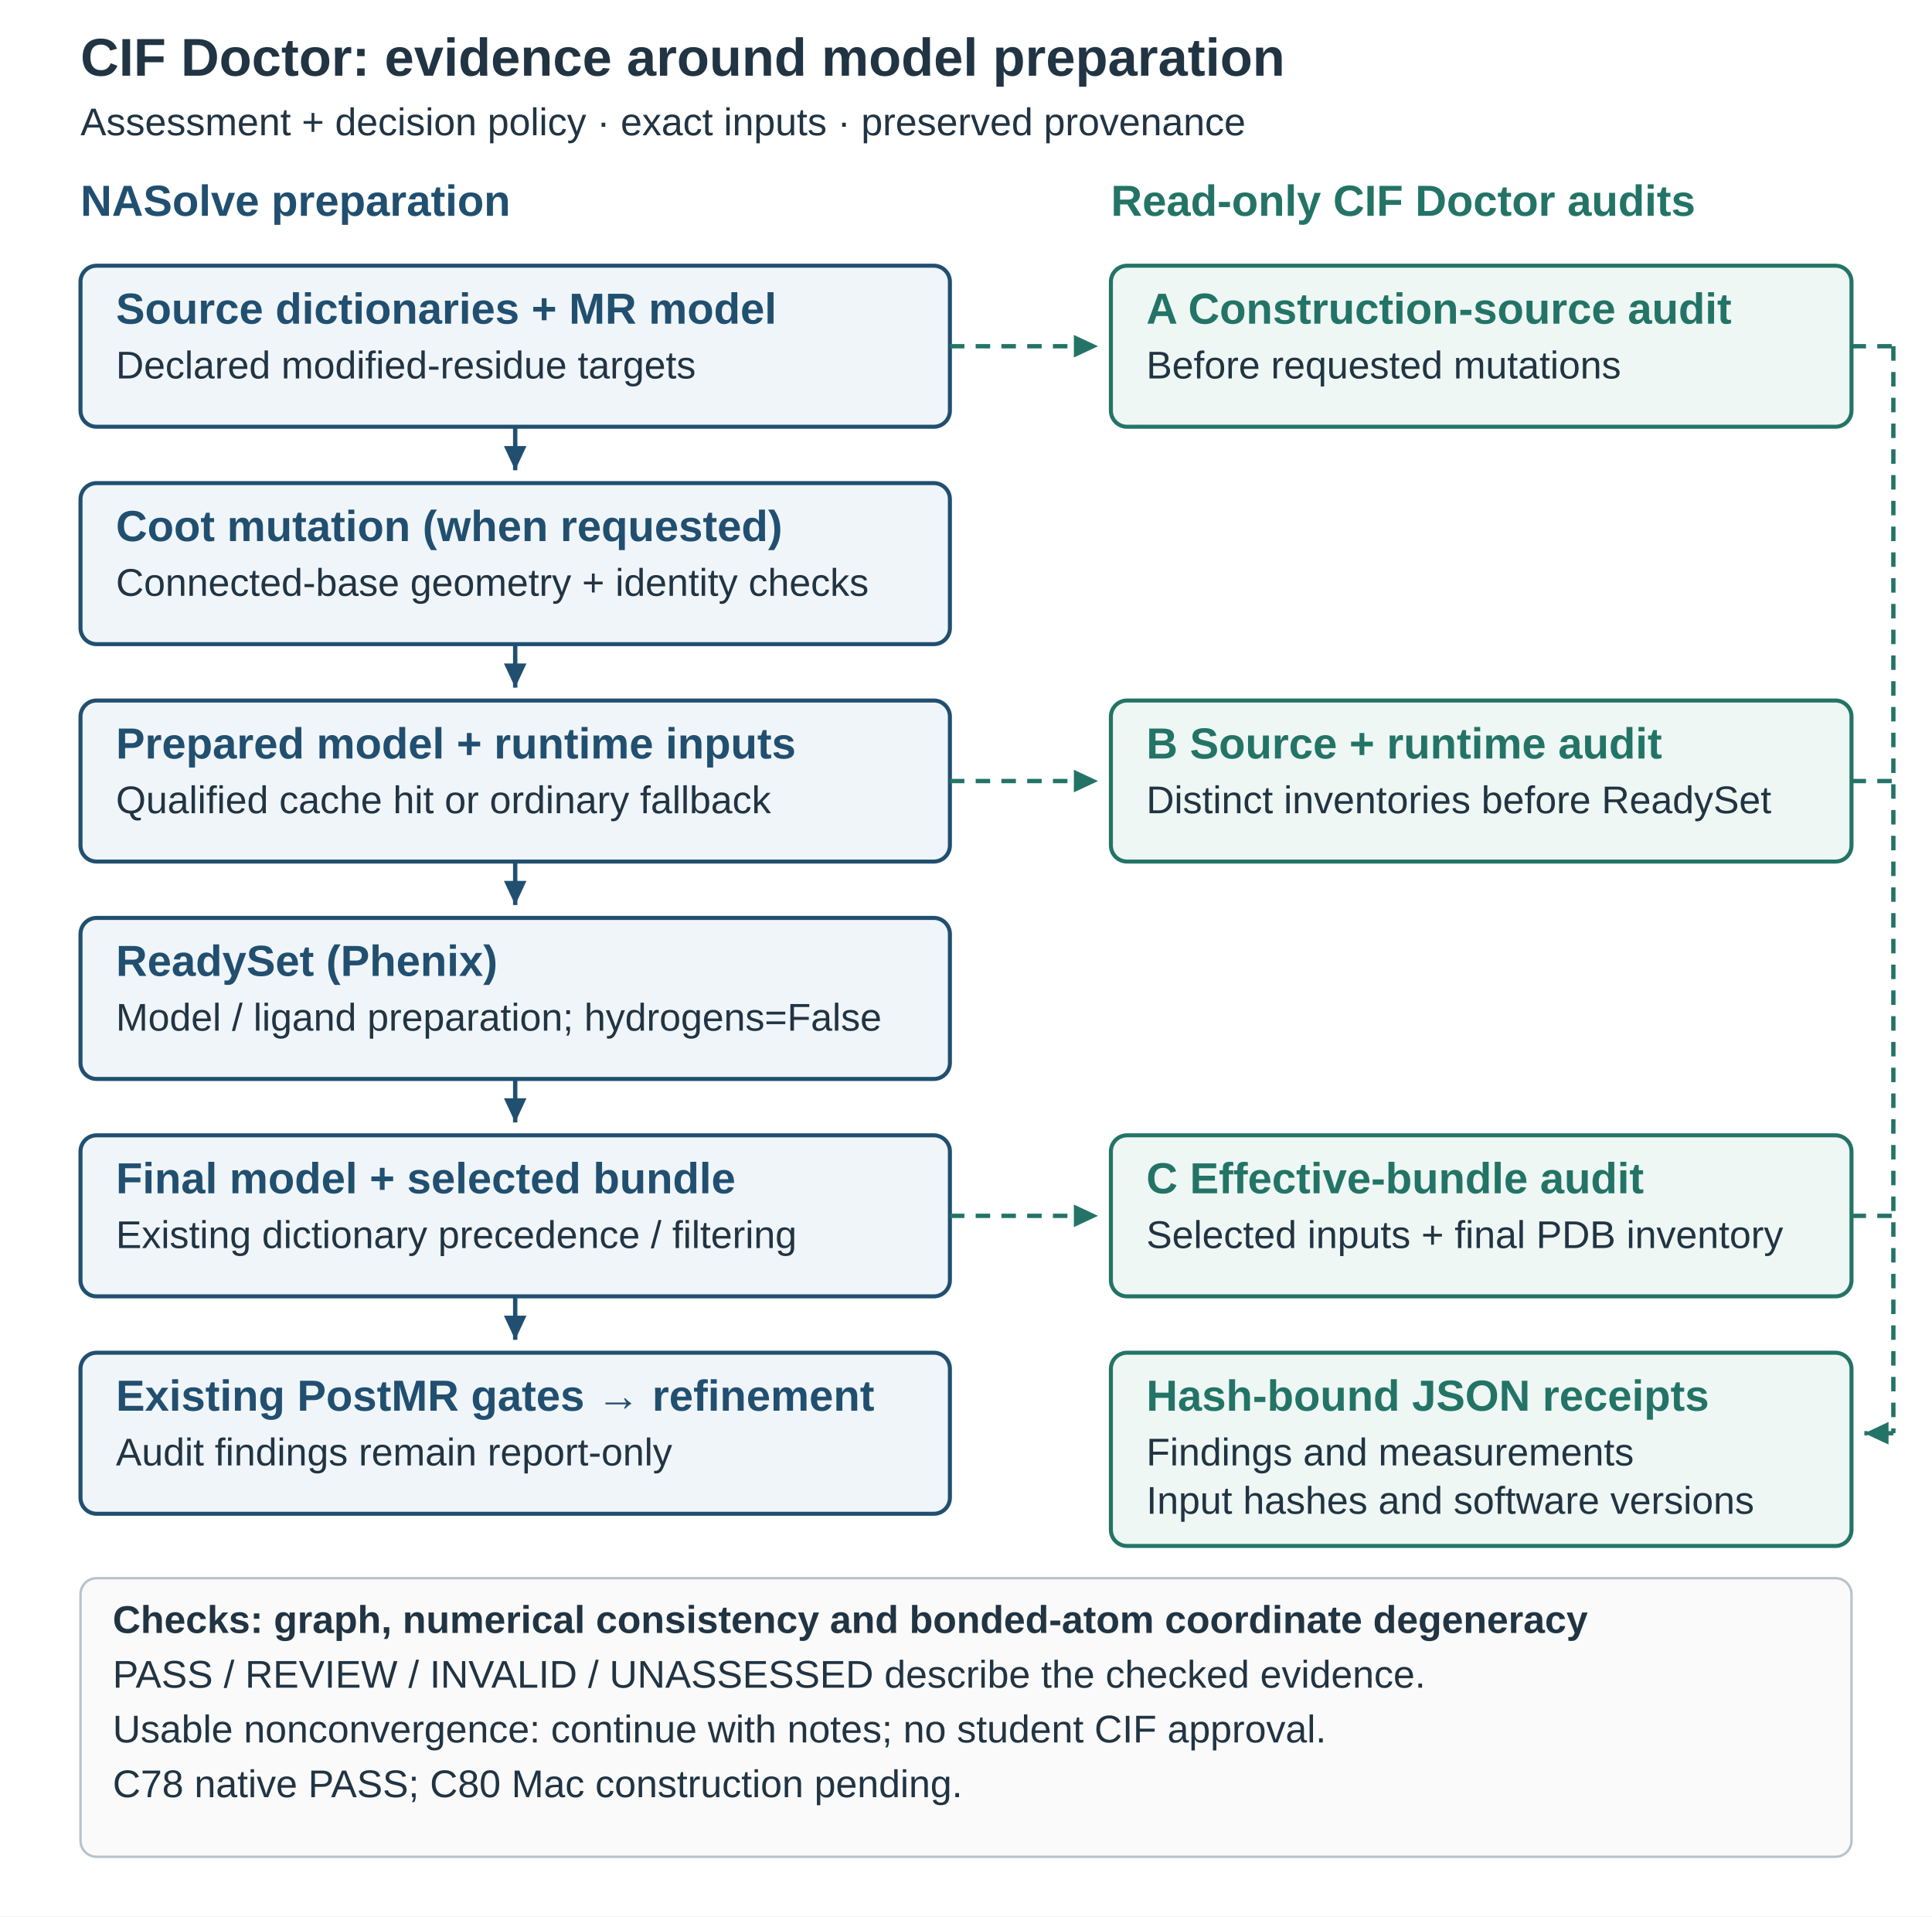
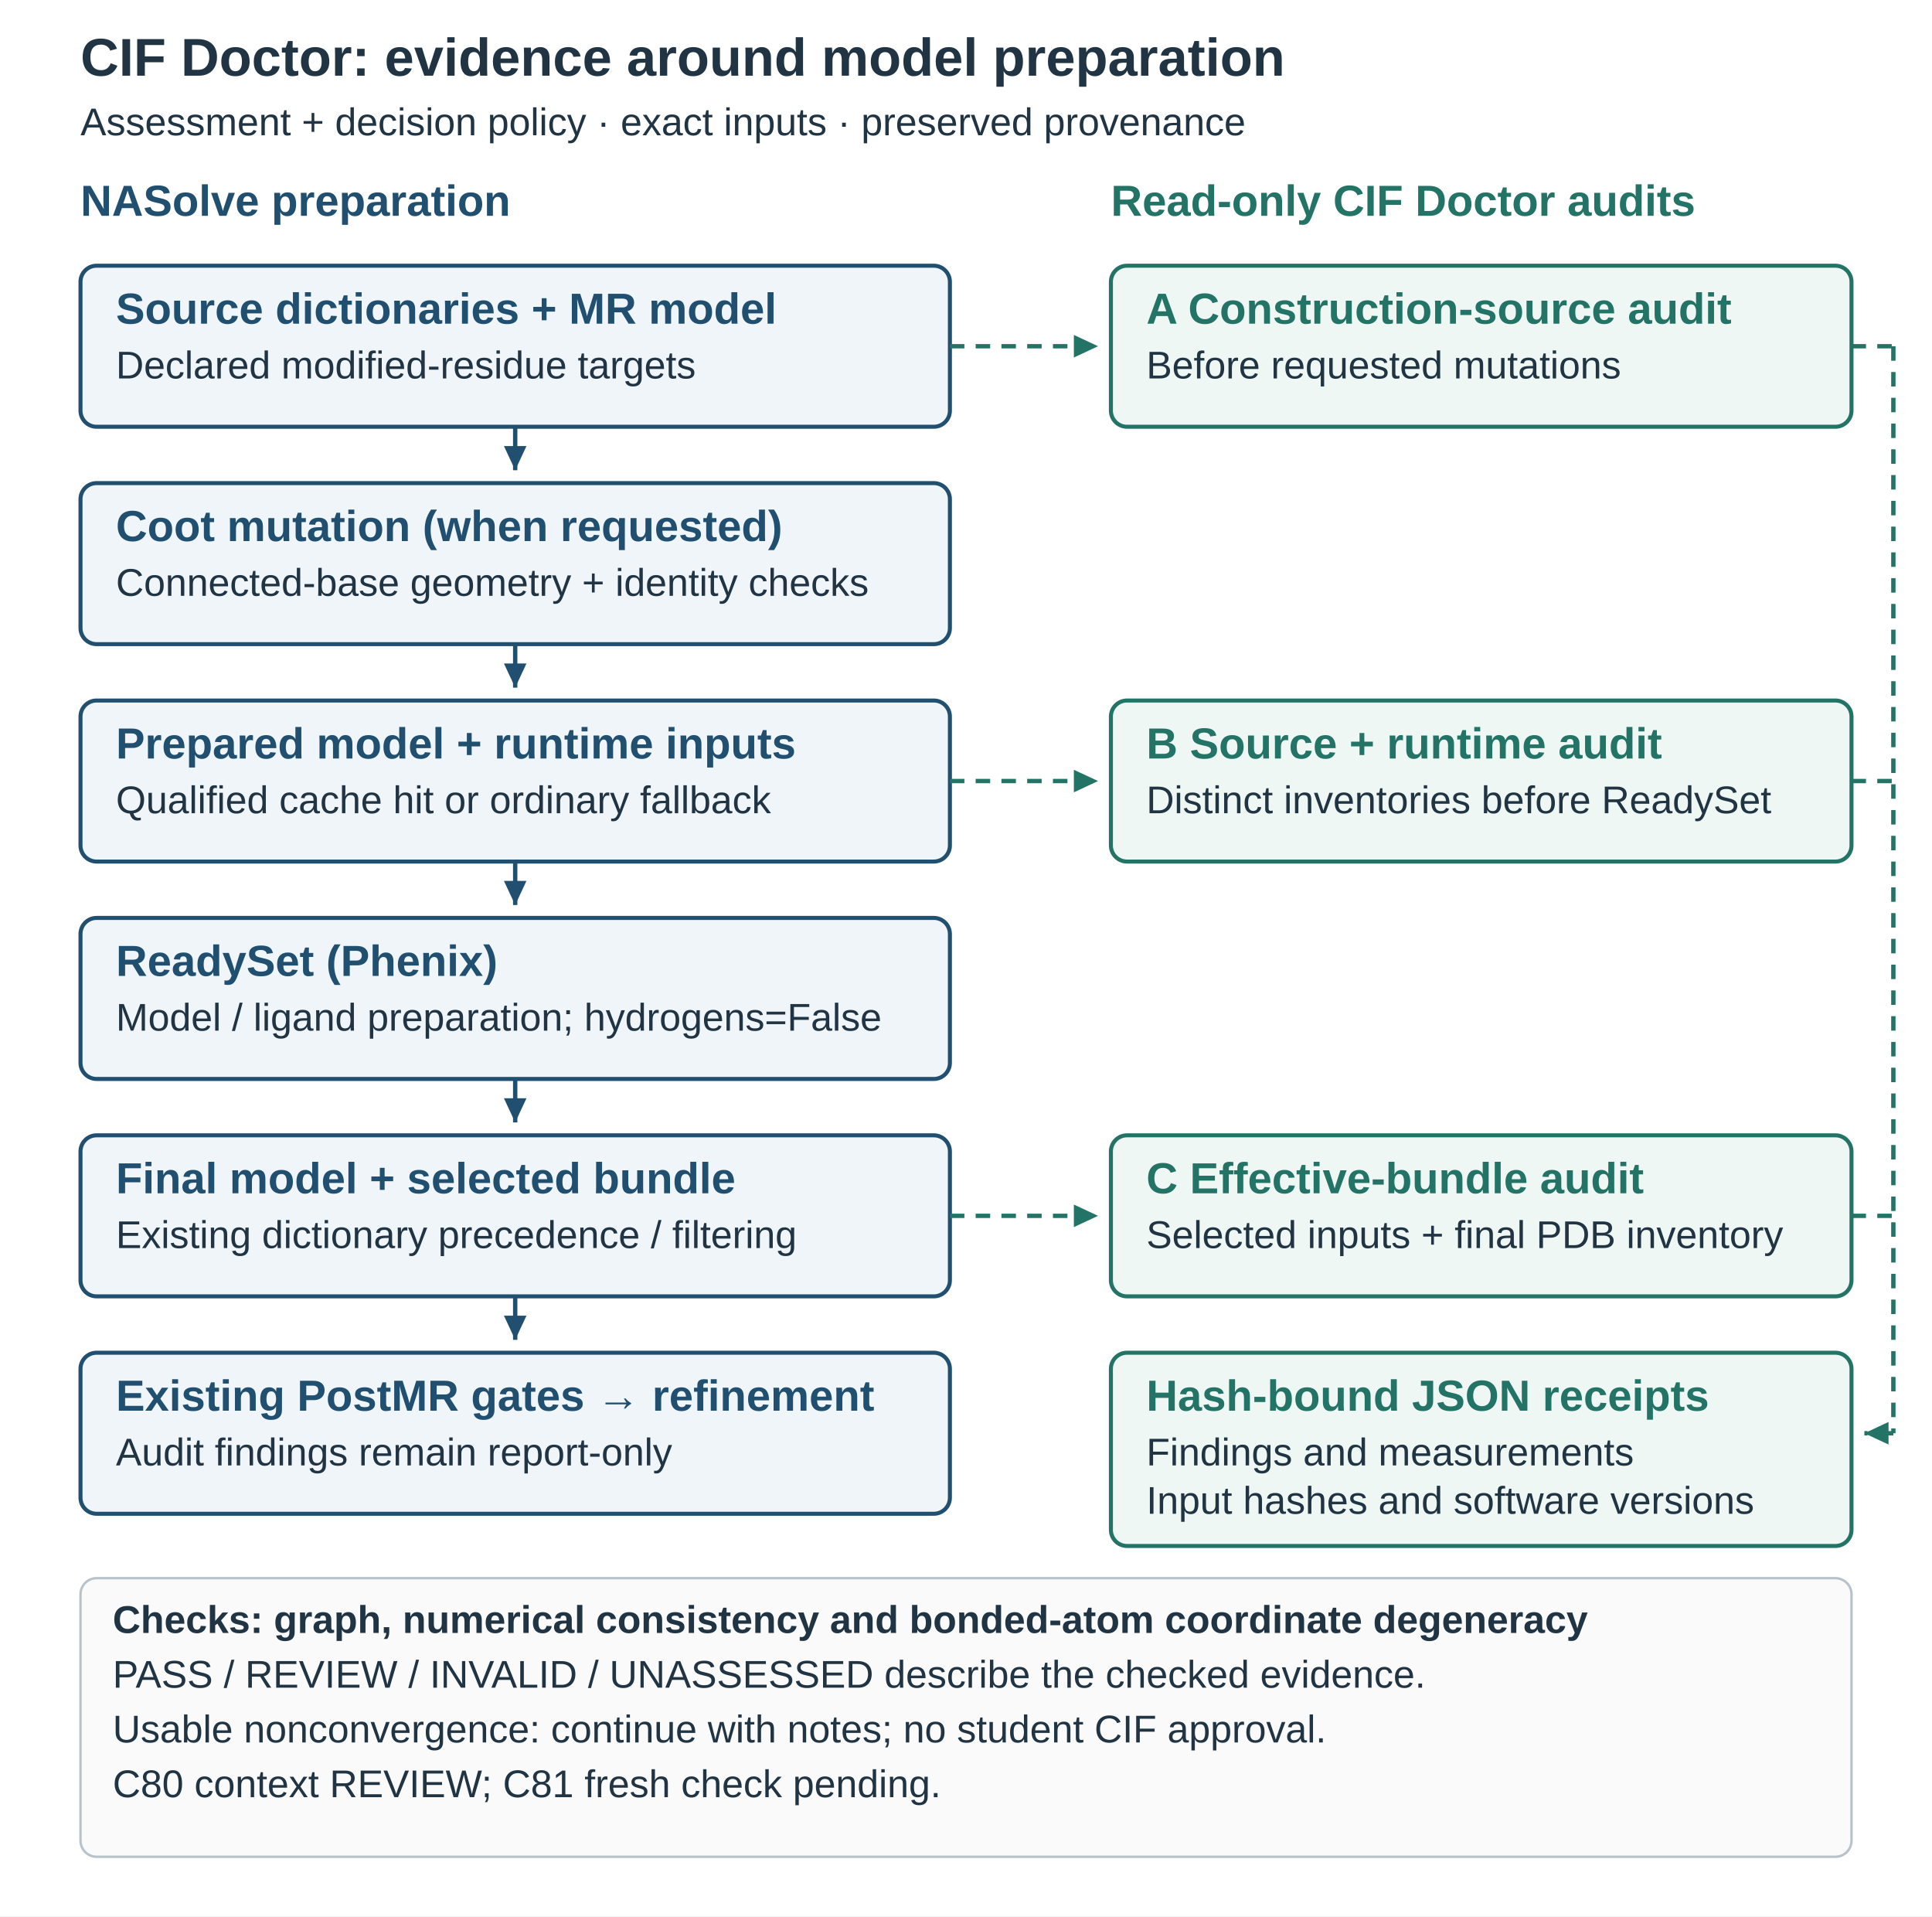
<svg xmlns="http://www.w3.org/2000/svg" width="180mm" height="178.5mm" viewBox="0 0 1200 1190" role="img" aria-labelledby="title description">
  <rect width="1200" height="1190" fill="white" />
  <text x="50" y="47" font-family="Arial, Helvetica, sans-serif" font-size="33" font-weight="bold" fill="#213443" text-anchor="start">CIF Doctor: evidence around model preparation</text>
  <text x="50" y="84" font-family="Arial, Helvetica, sans-serif" font-size="24" font-weight="normal" fill="#213443" text-anchor="start">Assessment + decision policy · exact inputs · preserved provenance</text>
  <text x="50" y="134" font-family="Arial, Helvetica, sans-serif" font-size="27" font-weight="bold" fill="#214f70" text-anchor="start">NASolve preparation</text>
  <text x="690" y="134" font-family="Arial, Helvetica, sans-serif" font-size="27" font-weight="bold" fill="#237466" text-anchor="start">Read-only CIF Doctor audits</text>
  <g id="source-inputs">
    <rect x="50" y="165" width="540" height="100" rx="10" fill="#f0f5f9" stroke="#214f70" stroke-width="2.5" />
    <text x="72" y="201" font-family="Arial, Helvetica, sans-serif" font-size="27" font-weight="bold" fill="#214f70" text-anchor="start">Source dictionaries + MR model</text>
    <text x="72" y="235" font-family="Arial, Helvetica, sans-serif" font-size="24" font-weight="normal" fill="#213443" text-anchor="start">Declared modified-residue targets</text>
  </g>
  <g id="coot-mutation">
    <rect x="50" y="300" width="540" height="100" rx="10" fill="#f0f5f9" stroke="#214f70" stroke-width="2.5" />
    <text x="72" y="336" font-family="Arial, Helvetica, sans-serif" font-size="27" font-weight="bold" fill="#214f70" text-anchor="start">Coot mutation (when requested)</text>
    <text x="72" y="370" font-family="Arial, Helvetica, sans-serif" font-size="24" font-weight="normal" fill="#213443" text-anchor="start">Connected-base geometry + identity checks</text>
  </g>
  <g id="prepared-inputs">
    <rect x="50" y="435" width="540" height="100" rx="10" fill="#f0f5f9" stroke="#214f70" stroke-width="2.5" />
    <text x="72" y="471" font-family="Arial, Helvetica, sans-serif" font-size="27" font-weight="bold" fill="#214f70" text-anchor="start">Prepared model + runtime inputs</text>
    <text x="72" y="505" font-family="Arial, Helvetica, sans-serif" font-size="24" font-weight="normal" fill="#213443" text-anchor="start">Qualified cache hit or ordinary fallback</text>
  </g>
  <g id="readyset">
    <rect x="50" y="570" width="540" height="100" rx="10" fill="#f0f5f9" stroke="#214f70" stroke-width="2.5" />
    <text x="72" y="606" font-family="Arial, Helvetica, sans-serif" font-size="27" font-weight="bold" fill="#214f70" text-anchor="start">ReadySet (Phenix)</text>
    <text x="72" y="640" font-family="Arial, Helvetica, sans-serif" font-size="24" font-weight="normal" fill="#213443" text-anchor="start">Model / ligand preparation; hydrogens=False</text>
  </g>
  <g id="effective-inputs">
    <rect x="50" y="705" width="540" height="100" rx="10" fill="#f0f5f9" stroke="#214f70" stroke-width="2.5" />
    <text x="72" y="741" font-family="Arial, Helvetica, sans-serif" font-size="27" font-weight="bold" fill="#214f70" text-anchor="start">Final model + selected bundle</text>
    <text x="72" y="775" font-family="Arial, Helvetica, sans-serif" font-size="24" font-weight="normal" fill="#213443" text-anchor="start">Existing dictionary precedence / filtering</text>
  </g>
  <g id="postmr-gates">
    <rect x="50" y="840" width="540" height="100" rx="10" fill="#f0f5f9" stroke="#214f70" stroke-width="2.5" />
    <text x="72" y="876" font-family="Arial, Helvetica, sans-serif" font-size="27" font-weight="bold" fill="#214f70" text-anchor="start">Existing PostMR gates → refinement</text>
    <text x="72" y="910" font-family="Arial, Helvetica, sans-serif" font-size="24" font-weight="normal" fill="#213443" text-anchor="start">Audit findings remain report-only</text>
  </g>
  <g id="preparation-flow-0">
    <path d="M 320.0 265.0 L 320.0 292.0" fill="none" stroke="#214f70" stroke-width="2.7" />
    <polygon points="320.0,292.0 313.0,277.0 327.0,277.0" fill="#214f70" />
  </g>
  <g id="preparation-flow-1">
    <path d="M 320.0 400.0 L 320.0 427.0" fill="none" stroke="#214f70" stroke-width="2.7" />
    <polygon points="320.0,427.0 313.0,412.0 327.0,412.0" fill="#214f70" />
  </g>
  <g id="preparation-flow-2">
    <path d="M 320.0 535.0 L 320.0 562.0" fill="none" stroke="#214f70" stroke-width="2.7" />
    <polygon points="320.0,562.0 313.0,547.0 327.0,547.0" fill="#214f70" />
  </g>
  <g id="preparation-flow-3">
    <path d="M 320.0 670.0 L 320.0 697.0" fill="none" stroke="#214f70" stroke-width="2.7" />
    <polygon points="320.0,697.0 313.0,682.0 327.0,682.0" fill="#214f70" />
  </g>
  <g id="preparation-flow-4">
    <path d="M 320.0 805.0 L 320.0 832.0" fill="none" stroke="#214f70" stroke-width="2.7" />
    <polygon points="320.0,832.0 313.0,817.0 327.0,817.0" fill="#214f70" />
  </g>
  <g id="mutation-audit">
    <rect x="690" y="165" width="460" height="100" rx="10" fill="#eef7f3" stroke="#237466" stroke-width="2.5" />
    <text x="712" y="201" font-family="Arial, Helvetica, sans-serif" font-size="27" font-weight="bold" fill="#237466" text-anchor="start">A  Construction-source audit</text>
    <text x="712" y="235" font-family="Arial, Helvetica, sans-serif" font-size="24" font-weight="normal" fill="#213443" text-anchor="start">Before requested mutations</text>
  </g>
  <g id="audit-branch-mutation-audit">
    <path d="M 590.0 215.0 L 599.0 215.0" fill="none" stroke="#237466" stroke-width="2.7" />
    <path d="M 606.0 215.0 L 615.0 215.0" fill="none" stroke="#237466" stroke-width="2.7" />
    <path d="M 622.0 215.0 L 631.0 215.0" fill="none" stroke="#237466" stroke-width="2.7" />
    <path d="M 638.0 215.0 L 647.0 215.0" fill="none" stroke="#237466" stroke-width="2.7" />
    <path d="M 654.0 215.0 L 663.0 215.0" fill="none" stroke="#237466" stroke-width="2.7" />
    <path d="M 670.0 215.0 L 679.0 215.0" fill="none" stroke="#237466" stroke-width="2.7" />
    <polygon points="682.0,215.0 667.0,222.0 667.0,208.0" fill="#237466" />
  </g>
  <g id="source-runtime-audit">
    <rect x="690" y="435" width="460" height="100" rx="10" fill="#eef7f3" stroke="#237466" stroke-width="2.5" />
    <text x="712" y="471" font-family="Arial, Helvetica, sans-serif" font-size="27" font-weight="bold" fill="#237466" text-anchor="start">B  Source + runtime audit</text>
    <text x="712" y="505" font-family="Arial, Helvetica, sans-serif" font-size="24" font-weight="normal" fill="#213443" text-anchor="start">Distinct inventories before ReadySet</text>
  </g>
  <g id="audit-branch-source-runtime-audit">
    <path d="M 590.0 485.0 L 599.0 485.0" fill="none" stroke="#237466" stroke-width="2.7" />
    <path d="M 606.0 485.0 L 615.0 485.0" fill="none" stroke="#237466" stroke-width="2.7" />
    <path d="M 622.0 485.0 L 631.0 485.0" fill="none" stroke="#237466" stroke-width="2.7" />
    <path d="M 638.0 485.0 L 647.0 485.0" fill="none" stroke="#237466" stroke-width="2.7" />
    <path d="M 654.0 485.0 L 663.0 485.0" fill="none" stroke="#237466" stroke-width="2.7" />
    <path d="M 670.0 485.0 L 679.0 485.0" fill="none" stroke="#237466" stroke-width="2.7" />
    <polygon points="682.0,485.0 667.0,492.0 667.0,478.0" fill="#237466" />
  </g>
  <g id="effective-audit">
    <rect x="690" y="705" width="460" height="100" rx="10" fill="#eef7f3" stroke="#237466" stroke-width="2.5" />
    <text x="712" y="741" font-family="Arial, Helvetica, sans-serif" font-size="27" font-weight="bold" fill="#237466" text-anchor="start">C  Effective-bundle audit</text>
    <text x="712" y="775" font-family="Arial, Helvetica, sans-serif" font-size="24" font-weight="normal" fill="#213443" text-anchor="start">Selected inputs + final PDB inventory</text>
  </g>
  <g id="audit-branch-effective-audit">
    <path d="M 590.0 755.0 L 599.0 755.0" fill="none" stroke="#237466" stroke-width="2.7" />
    <path d="M 606.0 755.0 L 615.0 755.0" fill="none" stroke="#237466" stroke-width="2.7" />
    <path d="M 622.0 755.0 L 631.0 755.0" fill="none" stroke="#237466" stroke-width="2.7" />
    <path d="M 638.0 755.0 L 647.0 755.0" fill="none" stroke="#237466" stroke-width="2.7" />
    <path d="M 654.0 755.0 L 663.0 755.0" fill="none" stroke="#237466" stroke-width="2.7" />
    <path d="M 670.0 755.0 L 679.0 755.0" fill="none" stroke="#237466" stroke-width="2.7" />
    <polygon points="682.0,755.0 667.0,762.0 667.0,748.0" fill="#237466" />
  </g>
  <g id="json-receipts">
    <rect x="690" y="840" width="460" height="120" rx="10" fill="#eef7f3" stroke="#237466" stroke-width="2.5" />
    <text x="712" y="876" font-family="Arial, Helvetica, sans-serif" font-size="27" font-weight="bold" fill="#237466" text-anchor="start">Hash-bound JSON receipts</text>
    <text x="712" y="910" font-family="Arial, Helvetica, sans-serif" font-size="24" font-weight="normal" fill="#213443" text-anchor="start">Findings and measurements</text>
    <text x="712" y="940" font-family="Arial, Helvetica, sans-serif" font-size="24" font-weight="normal" fill="#213443" text-anchor="start">Input hashes and software versions</text>
  </g>
  <g id="mutation-to-receipts">
    <path d="M 1150.0 215.0 L 1159.0 215.0" fill="none" stroke="#237466" stroke-width="2.7" />
    <path d="M 1166.0 215.0 L 1175.0 215.0" fill="none" stroke="#237466" stroke-width="2.7" />
    <path d="M 1176.0 215.0 L 1176.0 224.0" fill="none" stroke="#237466" stroke-width="2.7" />
    <path d="M 1176.0 231.0 L 1176.0 240.0" fill="none" stroke="#237466" stroke-width="2.7" />
    <path d="M 1176.0 247.0 L 1176.0 256.0" fill="none" stroke="#237466" stroke-width="2.7" />
    <path d="M 1176.0 263.0 L 1176.0 272.0" fill="none" stroke="#237466" stroke-width="2.7" />
    <path d="M 1176.0 279.0 L 1176.0 288.0" fill="none" stroke="#237466" stroke-width="2.7" />
    <path d="M 1176.0 295.0 L 1176.0 304.0" fill="none" stroke="#237466" stroke-width="2.7" />
    <path d="M 1176.0 311.0 L 1176.0 320.0" fill="none" stroke="#237466" stroke-width="2.7" />
    <path d="M 1176.0 327.0 L 1176.0 336.0" fill="none" stroke="#237466" stroke-width="2.7" />
    <path d="M 1176.0 343.0 L 1176.0 352.0" fill="none" stroke="#237466" stroke-width="2.7" />
    <path d="M 1176.0 359.0 L 1176.0 368.0" fill="none" stroke="#237466" stroke-width="2.7" />
    <path d="M 1176.0 375.0 L 1176.0 384.0" fill="none" stroke="#237466" stroke-width="2.7" />
    <path d="M 1176.0 391.0 L 1176.0 400.0" fill="none" stroke="#237466" stroke-width="2.7" />
    <path d="M 1176.0 407.0 L 1176.0 416.0" fill="none" stroke="#237466" stroke-width="2.7" />
    <path d="M 1176.0 423.0 L 1176.0 432.0" fill="none" stroke="#237466" stroke-width="2.7" />
    <path d="M 1176.0 439.0 L 1176.0 448.0" fill="none" stroke="#237466" stroke-width="2.7" />
    <path d="M 1176.0 455.0 L 1176.0 464.0" fill="none" stroke="#237466" stroke-width="2.7" />
    <path d="M 1176.0 471.0 L 1176.0 480.0" fill="none" stroke="#237466" stroke-width="2.7" />
    <path d="M 1176.0 487.0 L 1176.0 496.0" fill="none" stroke="#237466" stroke-width="2.7" />
    <path d="M 1176.0 503.0 L 1176.0 512.0" fill="none" stroke="#237466" stroke-width="2.7" />
    <path d="M 1176.0 519.0 L 1176.0 528.0" fill="none" stroke="#237466" stroke-width="2.7" />
    <path d="M 1176.0 535.0 L 1176.0 544.0" fill="none" stroke="#237466" stroke-width="2.7" />
    <path d="M 1176.0 551.0 L 1176.0 560.0" fill="none" stroke="#237466" stroke-width="2.7" />
    <path d="M 1176.0 567.0 L 1176.0 576.0" fill="none" stroke="#237466" stroke-width="2.7" />
    <path d="M 1176.0 583.0 L 1176.0 592.0" fill="none" stroke="#237466" stroke-width="2.7" />
    <path d="M 1176.0 599.0 L 1176.0 608.0" fill="none" stroke="#237466" stroke-width="2.7" />
    <path d="M 1176.0 615.0 L 1176.0 624.0" fill="none" stroke="#237466" stroke-width="2.7" />
    <path d="M 1176.0 631.0 L 1176.0 640.0" fill="none" stroke="#237466" stroke-width="2.7" />
    <path d="M 1176.0 647.0 L 1176.0 656.0" fill="none" stroke="#237466" stroke-width="2.7" />
    <path d="M 1176.0 663.0 L 1176.0 672.0" fill="none" stroke="#237466" stroke-width="2.7" />
    <path d="M 1176.0 679.0 L 1176.0 688.0" fill="none" stroke="#237466" stroke-width="2.7" />
    <path d="M 1176.0 695.0 L 1176.0 704.0" fill="none" stroke="#237466" stroke-width="2.7" />
    <path d="M 1176.0 711.0 L 1176.0 720.0" fill="none" stroke="#237466" stroke-width="2.7" />
    <path d="M 1176.0 727.0 L 1176.0 736.0" fill="none" stroke="#237466" stroke-width="2.7" />
    <path d="M 1176.0 743.0 L 1176.0 752.0" fill="none" stroke="#237466" stroke-width="2.7" />
    <path d="M 1176.0 759.0 L 1176.0 768.0" fill="none" stroke="#237466" stroke-width="2.7" />
    <path d="M 1176.0 775.0 L 1176.0 784.0" fill="none" stroke="#237466" stroke-width="2.7" />
    <path d="M 1176.0 791.0 L 1176.0 800.0" fill="none" stroke="#237466" stroke-width="2.7" />
    <path d="M 1176.0 807.0 L 1176.0 816.0" fill="none" stroke="#237466" stroke-width="2.7" />
    <path d="M 1176.0 823.0 L 1176.0 832.0" fill="none" stroke="#237466" stroke-width="2.7" />
    <path d="M 1176.0 839.0 L 1176.0 848.0" fill="none" stroke="#237466" stroke-width="2.7" />
    <path d="M 1176.0 855.0 L 1176.0 864.0" fill="none" stroke="#237466" stroke-width="2.7" />
    <path d="M 1176.0 871.0 L 1176.0 880.0" fill="none" stroke="#237466" stroke-width="2.7" />
    <path d="M 1176.0 887.0 L 1176.0 890.0" fill="none" stroke="#237466" stroke-width="2.7" />
    <path d="M 1176.0 890.0 L 1167.0 890.0" fill="none" stroke="#237466" stroke-width="2.7" />
    <path d="M 1160.0 890.0 L 1158.0 890.0" fill="none" stroke="#237466" stroke-width="2.7" />
    <polygon points="1158.0,890.0 1173.0,883.0 1173.0,897.0" fill="#237466" />
  </g>
  <g id="source-to-receipts">
    <path d="M 1150.0 485.0 L 1159.0 485.0" fill="none" stroke="#237466" stroke-width="2.7" />
    <path d="M 1166.0 485.0 L 1175.0 485.0" fill="none" stroke="#237466" stroke-width="2.7" />
  </g>
  <g id="effective-to-receipts">
    <path d="M 1150.0 755.0 L 1159.0 755.0" fill="none" stroke="#237466" stroke-width="2.7" />
    <path d="M 1166.0 755.0 L 1175.0 755.0" fill="none" stroke="#237466" stroke-width="2.7" />
  </g>
  <g id="scope-notes">
    <rect x="50" y="980" width="1100" height="173" rx="10" fill="#fafafa" stroke="#b7c2ca" stroke-width="1.5" />
    <text x="70" y="1014" font-family="Arial, Helvetica, sans-serif" font-size="24" font-weight="bold" fill="#213443" text-anchor="start">Checks: graph, numerical consistency and bonded-atom coordinate degeneracy</text>
    <text x="70" y="1048" font-family="Arial, Helvetica, sans-serif" font-size="24" font-weight="normal" fill="#213443" text-anchor="start">PASS / REVIEW / INVALID / UNASSESSED describe the checked evidence.</text>
    <text x="70" y="1082" font-family="Arial, Helvetica, sans-serif" font-size="24" font-weight="normal" fill="#213443" text-anchor="start">Usable nonconvergence: continue with notes; no student CIF approval.</text>
-     <text x="70" y="1116" font-family="Arial, Helvetica, sans-serif" font-size="24" font-weight="normal" fill="#213443" text-anchor="start">C78 native PASS; C80 Mac construction pending.</text>
+     <text x="70" y="1116" font-family="Arial, Helvetica, sans-serif" font-size="24" font-weight="normal" fill="#213443" text-anchor="start">C80 context REVIEW; C81 fresh check pending.</text>
  </g>
</svg>
